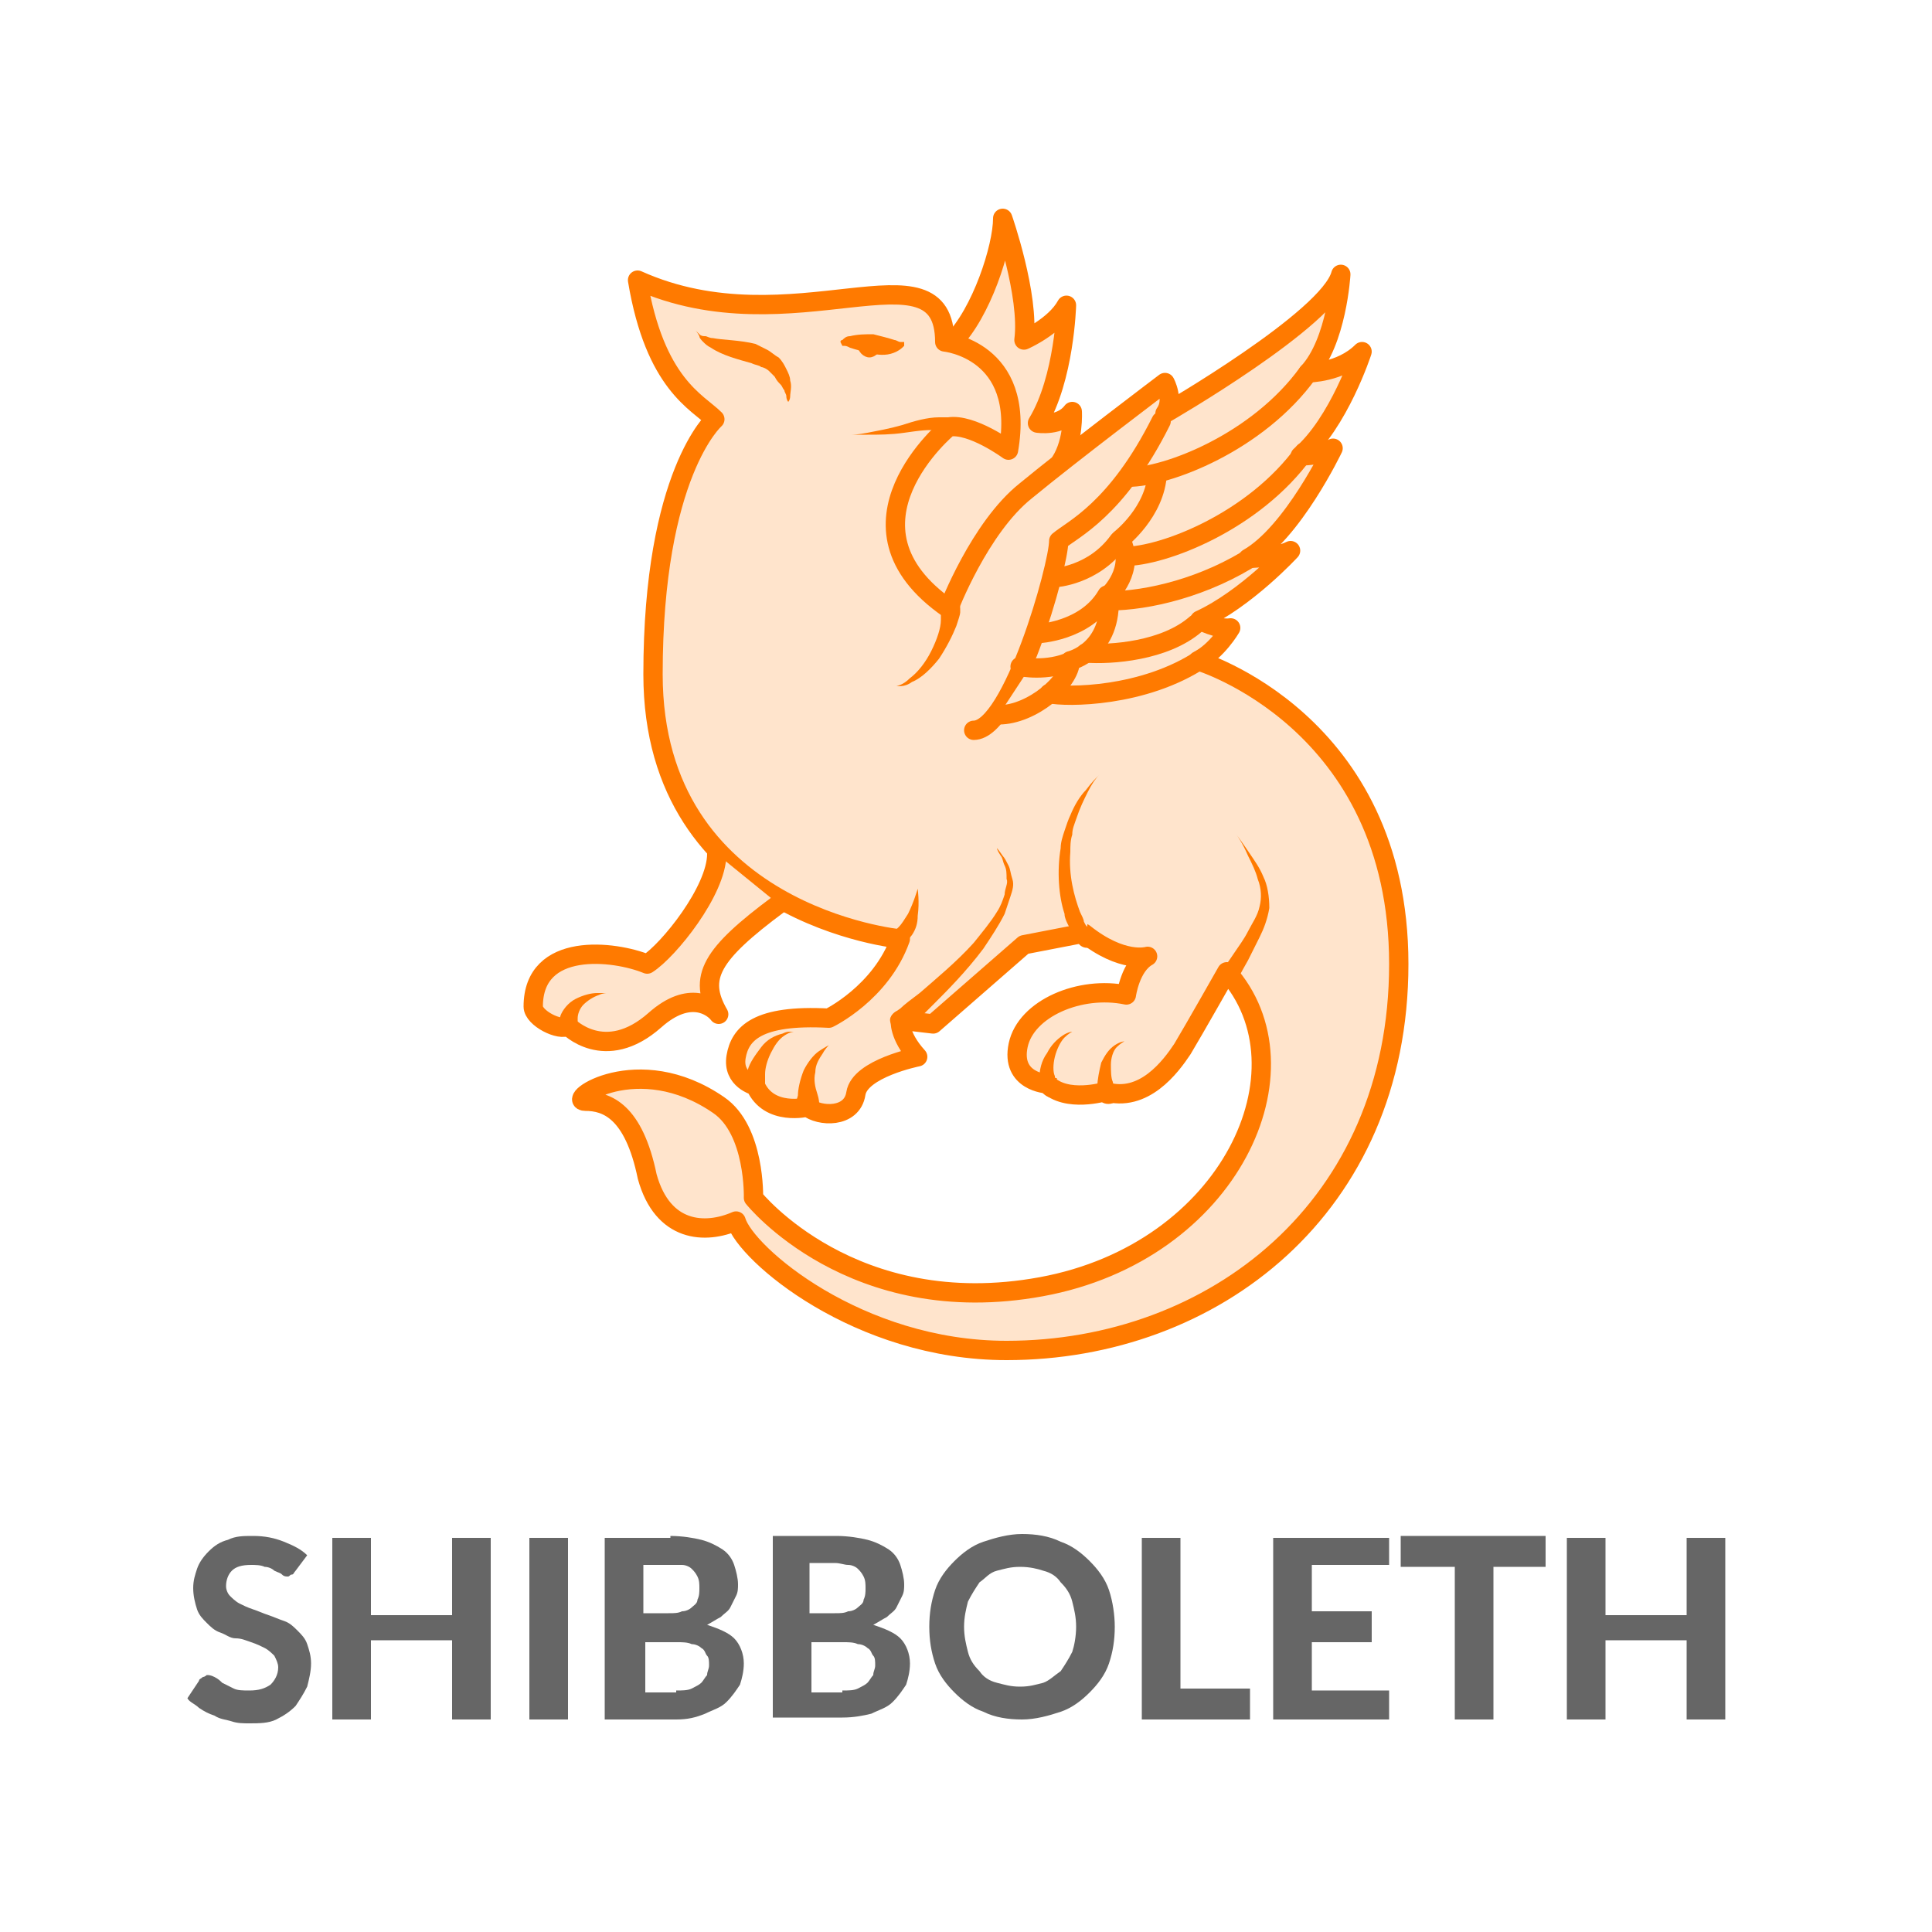
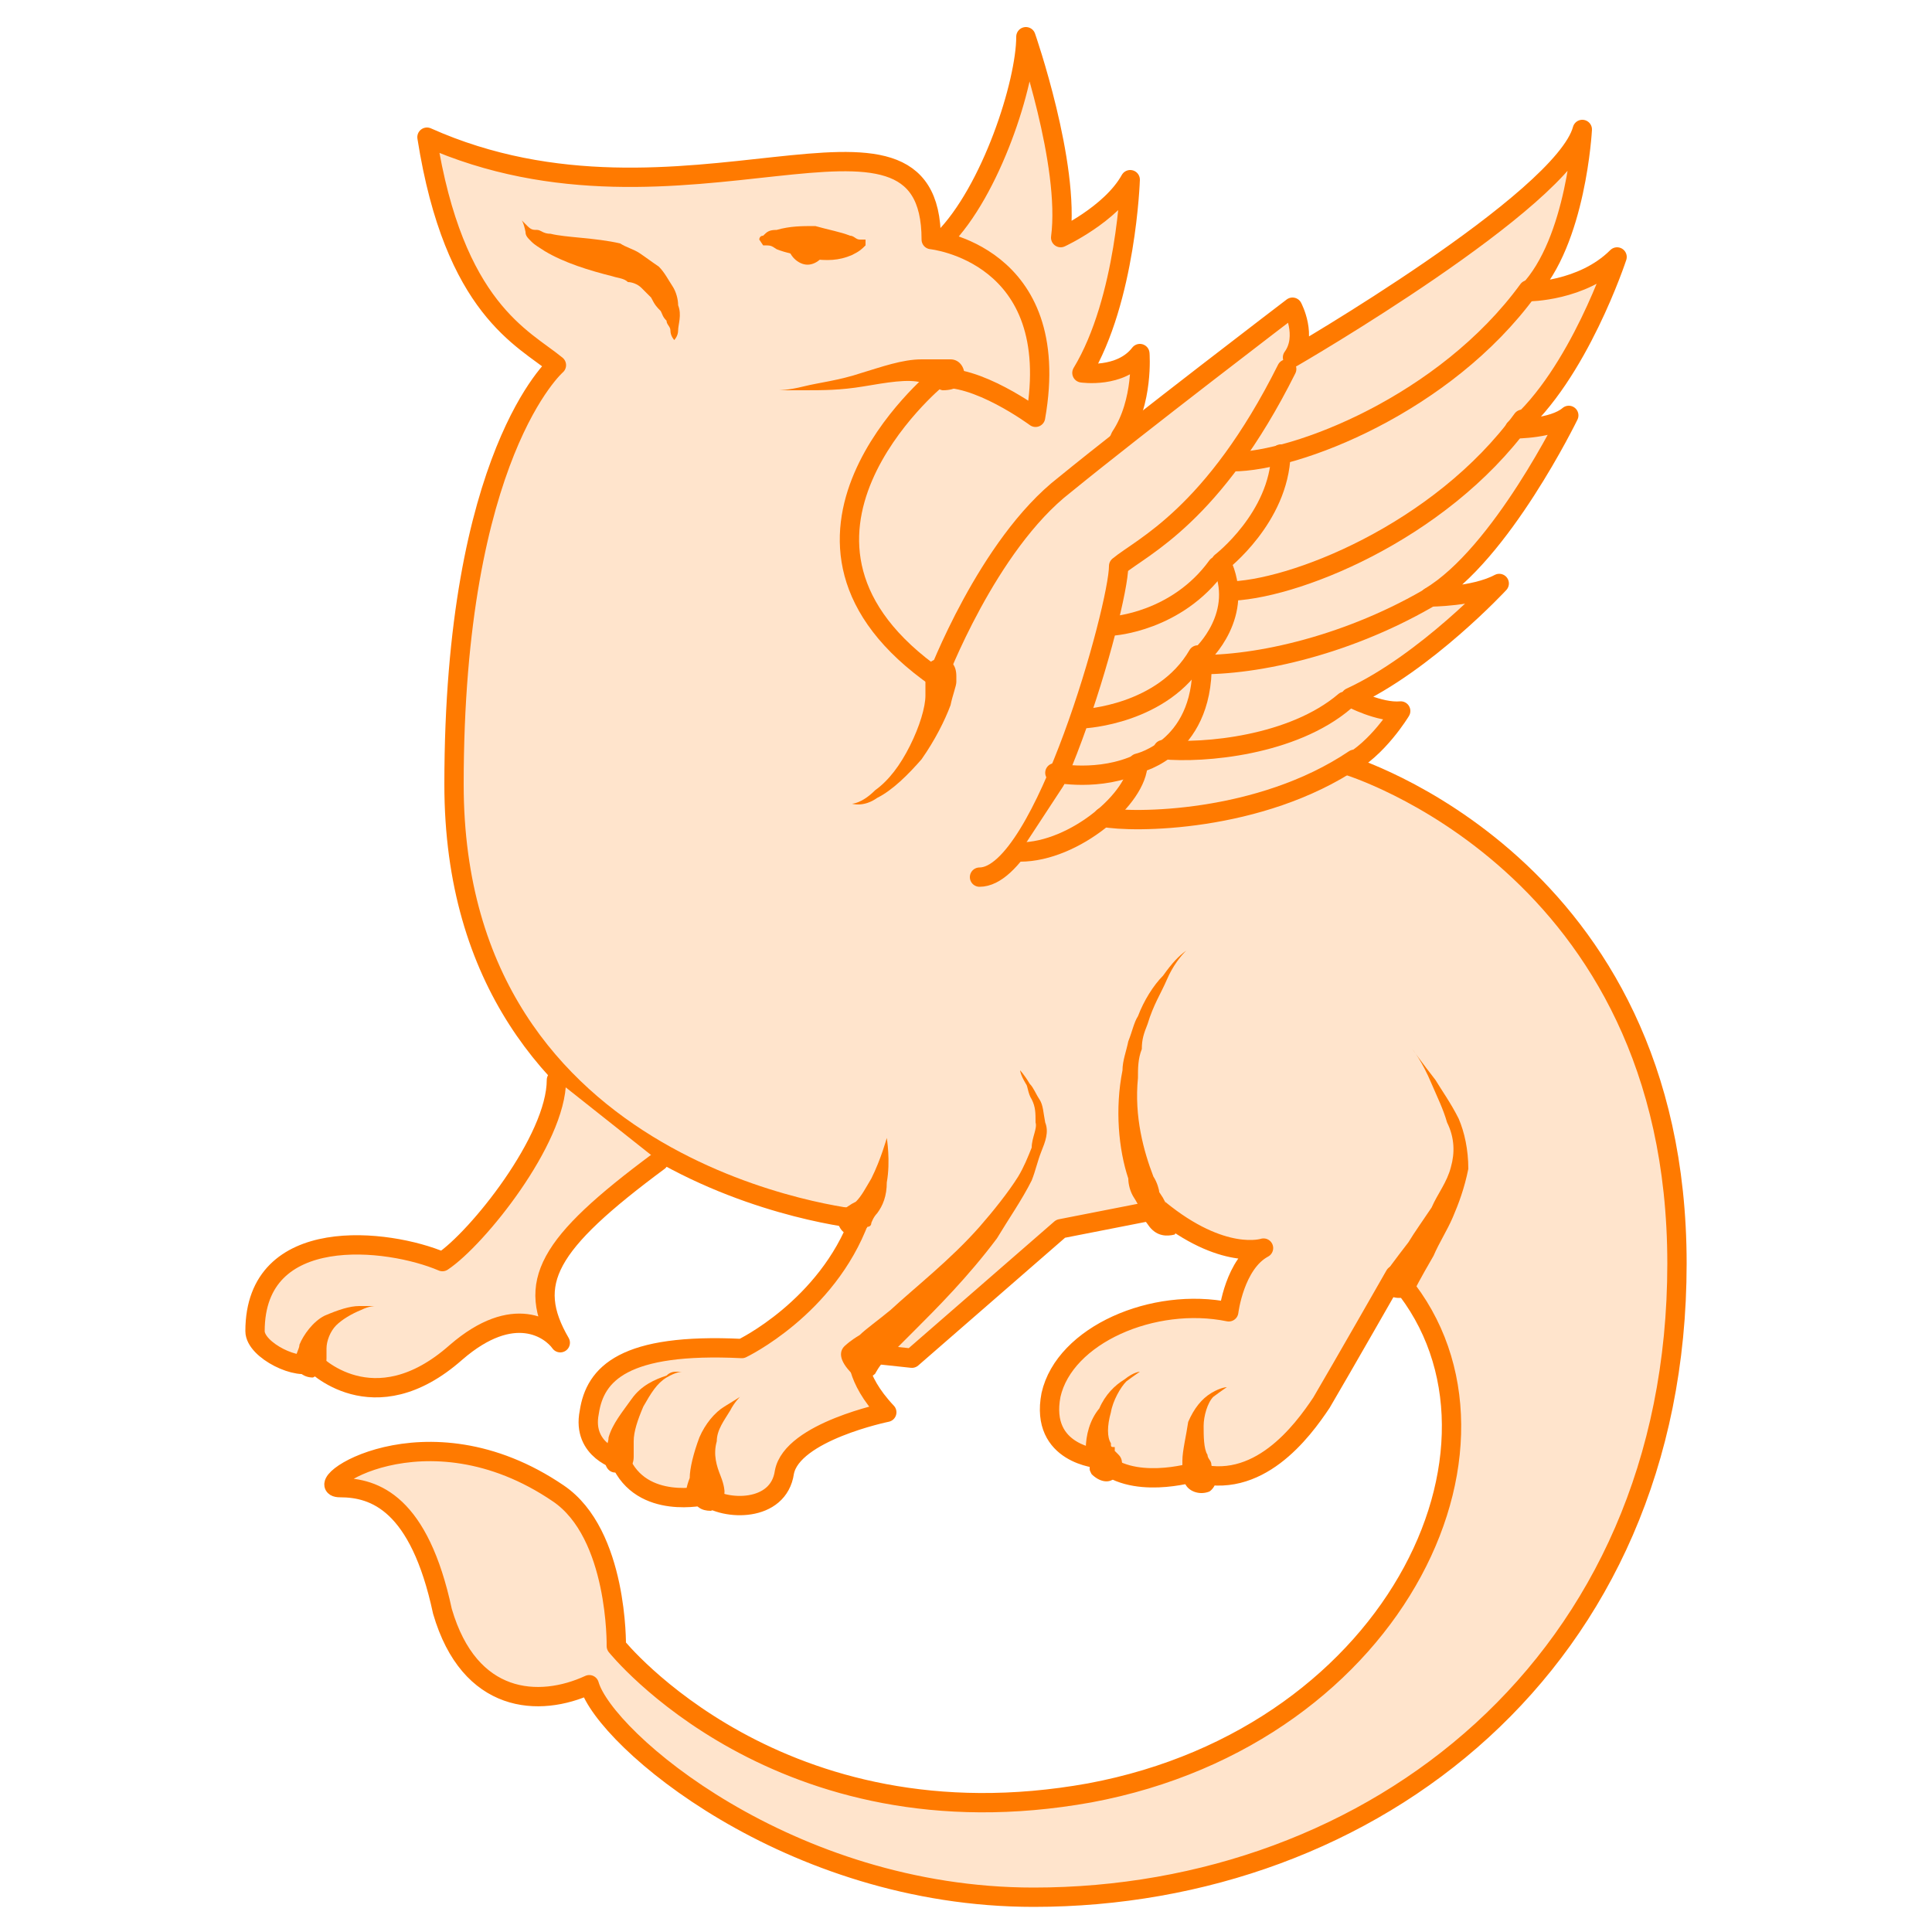
<svg xmlns="http://www.w3.org/2000/svg" version="1.1" id="Layer_1" x="0px" y="0px" viewBox="0 0 100 100" style="enable-background:new 0 0 100 100;" xml:space="preserve">
  <style type="text/css">
	.st0{fill:#FFE4CC;stroke:#FF7A00;stroke-linecap:round;stroke-linejoin:round;stroke-miterlimit:10;}
	.st1{fill:#FFE4CC;}
	.st2{fill:#FF7A00;}
- 	.st3{fill:#666666;}
</style>
  <g>
-     <path class="st0" d="M49.3,17.7c1.5-1.5,2.6-4.9,2.6-6.4c0,0,1.4,4,1.1,6.3c0,0,1.6-0.7,2.2-1.8c0,0-0.1,3.8-1.5,6.1   c0,0,1.2,0.2,1.8-0.6c0,0,0.1,1.5-0.6,2.6l-7.5,16.7l-5.2-13.2L49.3,17.7z" />
-     <path class="st0" d="M33,14.5c8,3.6,15.9-2.2,15.9,3.2c0,0,4.2,0.4,3.3,5.6c0,0-1.9-1.4-3.1-1.2c0,0-6.2,5.1,0,9.4   c0,0,1.6-4.2,4-6.1c2.3-1.9,7.2-5.6,7.2-5.6s0.5,0.9,0,1.6c0,0,8.5-4.9,9.1-7.2c0,0-0.2,3.5-1.7,5.1c0,0,1.7,0,2.8-1.1   c0,0-1.2,3.7-3.2,5.4c0,0,1.2,0,1.7-0.4c0,0-2.1,4.4-4.4,5.7c0,0,1.4,0,2.2-0.4c0,0-2.3,2.5-4.7,3.6c0,0,0.9,0.5,1.6,0.4   c0,0-0.7,1.2-1.7,1.7c0,0,10.4,3.1,10.4,15.7s-9.6,20-20.3,20c-7.7,0-13.5-5-14-6.7c-1.6,0.7-3.8,0.6-4.6-2.3   c-0.7-3.4-2.1-3.9-3.2-3.9c-1.1,0,2.7-2.7,6.9,0.2c1.9,1.3,1.8,4.8,1.8,4.8s5.1,6.4,14.9,4.6c9.8-1.8,14.1-11.3,9.6-16.3   c0,0-1.7,3-2.3,4c-0.6,0.9-2,2.8-4,2.2c0,0-2,0.6-3-0.4c0,0-1.9-0.1-1.5-2c0.4-1.9,3.2-3.1,5.6-2.6c0,0,0.2-1.5,1.1-2   c0,0-1.3,0.4-3.3-1.2L53,48.9l-4.7,4.1l-1.7-0.2c0,0-0.1,0.8,0.9,1.9c0,0-3,0.6-3.2,1.9c-0.2,1.3-1.9,1.2-2.5,0.7   c0,0-2,0.5-2.7-1.1c0,0-1.2-0.3-1-1.5c0.2-1.2,1.1-2.2,4.8-2c0,0,2.7-1.3,3.7-4.1c0,0-12.8-1.2-12.8-13.7c0-10.4,3.2-13.2,3.2-13.2   C36.1,20.8,33.9,19.9,33,14.5z" />
-     <path class="st0" d="M37.1,44.2c0,1.9-2.5,5-3.6,5.7c-1.7-0.7-5.9-1.2-5.9,2.2c0,0.6,1.4,1.3,1.8,1c0,0,1.9,2,4.5-0.3   c1.8-1.6,3-0.7,3.3-0.3c-1.1-1.9-0.4-3.1,3.1-5.7" />
+     <path class="st0" d="M48.8,12.4c2.5-2.5,4.3-8.1,4.3-10.5c0,0,2.3,6.6,1.8,10.4c0,0,2.6-1.2,3.6-3c0,0-0.2,6.2-2.5,10   c0,0,2,0.3,3-1c0,0,0.2,2.5-1,4.3L45.7,50l-8.5-21.7L48.8,12.4z" />
+     <path class="st0" d="M22.1,7.1c13.2,5.9,26.1-3.6,26.1,5.3c0,0,6.9,0.7,5.4,9.2c0,0-3.1-2.3-5.1-2c0,0-10.2,8.4,0,15.5   c0,0,2.6-6.9,6.6-10c3.8-3.1,11.8-9.2,11.8-9.2s0.8,1.5,0,2.6c0,0,14-8.1,15-11.8c0,0-0.3,5.8-2.8,8.4c0,0,2.8,0,4.6-1.8   c0,0-2,6.1-5.3,8.9c0,0,2,0,2.8-0.7c0,0-3.5,7.2-7.2,9.4c0,0,2.3,0,3.6-0.7c0,0-3.8,4.1-7.7,5.9c0,0,1.5,0.8,2.6,0.7   c0,0-1.2,2-2.8,2.8c0,0,17.1,5.1,17.1,25.8S71,98.2,53.5,98.2c-12.7,0-22.2-8.2-23-11c-2.6,1.2-6.2,1-7.6-3.8   c-1.2-5.6-3.5-6.4-5.3-6.4s4.4-4.4,11.3,0.3c3.1,2.1,3,7.9,3,7.9s8.4,10.5,24.5,7.6c16.1-3,23.2-18.6,15.8-26.8   c0,0-2.8,4.9-3.8,6.6c-1,1.5-3.3,4.6-6.6,3.6c0,0-3.3,1-4.9-0.7c0,0-3.1-0.2-2.5-3.3c0.7-3.1,5.3-5.1,9.2-4.3c0,0,0.3-2.5,1.8-3.3   c0,0-2.1,0.7-5.4-2l-5.1,1l-7.7,6.7l-2.8-0.3c0,0-0.2,1.3,1.5,3.1c0,0-4.9,1-5.3,3.1c-0.3,2.1-3.1,2-4.1,1.2c0,0-3.3,0.8-4.4-1.8   c0,0-2-0.5-1.6-2.5c0.3-2,1.8-3.6,7.9-3.3c0,0,4.4-2.1,6.1-6.7c0,0-21-2-21-22.5c0-17.1,5.3-21.7,5.3-21.7   C27.1,17.5,23.5,16,22.1,7.1z" />
+     <path class="st0" d="M28.8,55.9c0,3.1-4.1,8.2-5.9,9.4c-2.8-1.2-9.7-2-9.7,3.6c0,1,2.3,2.1,3,1.6c0,0,3.1,3.3,7.4-0.5   c3-2.6,4.9-1.2,5.4-0.5c-1.8-3.1-0.7-5.1,5.1-9.4" />
    <g>
-       <path class="st1" d="M29.4,53.1c0-0.8,0.6-1.7,2-1.7" />
-       <path class="st2" d="M28.9,53.1c0,0,0,0,0-0.1c0-0.1,0.1-0.3,0.1-0.4c0.1-0.3,0.4-0.7,0.8-0.9c0.4-0.2,0.8-0.3,1.1-0.3    c0.3,0,0.5,0,0.5,0s-0.2,0-0.4,0.1c-0.3,0.1-0.6,0.3-0.8,0.5c-0.2,0.2-0.3,0.5-0.3,0.7c0,0.1,0,0.2,0,0.2c0,0.1,0,0.1,0,0.1    c0,0.3-0.2,0.5-0.4,0.6c-0.3,0-0.5-0.2-0.6-0.4C28.9,53.2,28.9,53.1,28.9,53.1z" />
+       <path class="st1" d="M16.1,70.5c0-1.3,1-2.8,3.3-2.8" />
+       <path class="st2" d="M15.3,70.5c0,0,0,0,0-0.2c0-0.2,0.2-0.5,0.2-0.7c0.2-0.5,0.7-1.2,1.3-1.5c0.7-0.3,1.3-0.5,1.8-0.5    c0.5,0,0.8,0,0.8,0s-0.3,0-0.7,0.2c-0.5,0.2-1,0.5-1.3,0.8c-0.3,0.3-0.5,0.8-0.5,1.2c0,0.2,0,0.3,0,0.3c0,0.2,0,0.2,0,0.2    c0,0.5-0.3,0.8-0.7,1c-0.5,0-0.8-0.3-1-0.7C15.3,70.7,15.3,70.5,15.3,70.5z" />
    </g>
    <g>
-       <path class="st1" d="M39.1,56.2c0-1.1,0.9-2.6,2-2.6" />
-       <path class="st2" d="M38.6,56.1c0,0,0-0.1,0-0.2c0-0.1,0.1-0.3,0.1-0.5c0.1-0.4,0.4-0.8,0.7-1.2c0.3-0.4,0.7-0.6,1.1-0.7    c0.2-0.1,0.3-0.1,0.4-0.1c0.1,0,0.2,0,0.2,0s-0.2,0-0.5,0.2c-0.3,0.2-0.5,0.5-0.7,0.9c-0.2,0.4-0.3,0.8-0.3,1.1c0,0.2,0,0.2,0,0.3    c0,0.1,0,0.2,0,0.2c0,0.3-0.2,0.5-0.5,0.5c-0.3,0-0.5-0.2-0.5-0.5C38.6,56.2,38.6,56.2,38.6,56.1z" />
+       <path class="st1" d="M32.1,75.6c0-1.8,1.5-4.3,3.3-4.3" />
+       <path class="st2" d="M31.3,75.5c0,0,0-0.2,0-0.3c0-0.2,0.2-0.5,0.2-0.8c0.2-0.7,0.7-1.3,1.2-2c0.5-0.7,1.2-1,1.8-1.2    C34.7,71,34.9,71,35,71c0.2,0,0.3,0,0.3,0s-0.3,0-0.8,0.3c-0.5,0.3-0.8,0.8-1.2,1.5c-0.3,0.7-0.5,1.3-0.5,1.8c0,0.3,0,0.3,0,0.5    s0,0.3,0,0.3c0,0.5-0.3,0.8-0.8,0.8C31.6,76.3,31.3,76,31.3,75.5C31.3,75.6,31.3,75.6,31.3,75.5z" />
    </g>
    <g>
-       <path class="st1" d="M41.7,57.2c0-0.9-0.2-2,1.1-3.1" />
-       <path class="st2" d="M41.2,57.2c0,0,0-0.2,0.1-0.5c0-0.3,0.1-0.8,0.3-1.3c0.2-0.4,0.5-0.8,0.8-1c0.3-0.2,0.5-0.3,0.5-0.3    s-0.2,0.2-0.3,0.4c-0.2,0.3-0.4,0.6-0.4,1c-0.1,0.4,0,0.8,0.1,1.1c0.1,0.3,0.1,0.5,0.1,0.5c0,0.3-0.1,0.5-0.4,0.6    c-0.3,0-0.5-0.1-0.6-0.4C41.2,57.3,41.2,57.3,41.2,57.2L41.2,57.2z" />
+       <path class="st1" d="M36.4,77.3c0-1.5-0.3-3.3,1.8-5.1" />
+       <path class="st2" d="M35.5,77.3c0,0,0-0.3,0.2-0.8c0-0.5,0.2-1.3,0.5-2.1c0.3-0.7,0.8-1.3,1.3-1.6c0.5-0.3,0.8-0.5,0.8-0.5    s-0.3,0.3-0.5,0.7c-0.3,0.5-0.7,1-0.7,1.6c-0.2,0.7,0,1.3,0.2,1.8c0.2,0.5,0.2,0.8,0.2,0.8c0,0.5-0.2,0.8-0.7,1    c-0.5,0-0.8-0.2-1-0.7C35.5,77.5,35.5,77.5,35.5,77.3L35.5,77.3z" />
    </g>
    <g>
-       <path class="st1" d="M54.3,56.2c-0.4-0.7,0.1-2.3,1.1-2.8" />
-       <path class="st2" d="M53.9,56.4c0,0,0-0.1,0-0.1c0,0,0-0.2-0.1-0.2c0-0.1,0-0.2,0-0.3c0-0.4,0.1-0.9,0.4-1.3    c0.2-0.4,0.5-0.7,0.8-0.9c0.3-0.2,0.5-0.2,0.5-0.2s-0.2,0.1-0.4,0.3c-0.2,0.2-0.4,0.6-0.5,1c-0.1,0.4-0.1,0.8,0,1    c0,0.1,0,0.1,0.1,0.1c0,0,0,0,0,0.1c0.1,0.1,0.1,0.1,0.1,0.1c0.2,0.2,0.1,0.5-0.1,0.7c-0.2,0.2-0.5,0.1-0.7-0.1    C53.9,56.5,53.9,56.5,53.9,56.4z" />
+       <path class="st1" d="M57.1,75.6c-0.7-1.2,0.2-3.8,1.8-4.6" />
+       <path class="st2" d="M56.4,76v-0.2c0,0,0-0.3-0.2-0.3c0-0.2,0-0.3,0-0.5c0-0.7,0.2-1.5,0.7-2.1c0.3-0.7,0.8-1.2,1.3-1.5    C58.7,71,59,71,59,71s-0.3,0.2-0.7,0.5c-0.3,0.3-0.7,1-0.8,1.6c-0.2,0.7-0.2,1.3,0,1.6c0,0.2,0,0.2,0.2,0.2c0,0,0,0,0,0.2    c0.2,0.2,0.2,0.2,0.2,0.2c0.3,0.3,0.2,0.8-0.2,1.2c-0.3,0.3-0.8,0.2-1.2-0.2C56.4,76.1,56.4,76.1,56.4,76z" />
    </g>
    <g>
-       <path class="st1" d="M57.3,56.5c-0.4-1.1,0-2.3,0.9-2.7" />
-       <path class="st2" d="M56.8,56.7c0,0,0,0,0-0.1c0-0.1,0-0.3,0-0.4c0-0.3,0.1-0.8,0.2-1.2c0.2-0.4,0.4-0.7,0.7-0.9    c0.3-0.2,0.5-0.2,0.5-0.2S58,54,57.8,54.2c-0.2,0.2-0.3,0.6-0.3,0.9c0,0.3,0,0.7,0.1,0.9c0,0.1,0.1,0.2,0.1,0.3    c0,0.1,0.1,0.1,0.1,0.1c0.1,0.3,0,0.6-0.2,0.7c-0.3,0.1-0.6,0-0.7-0.2C56.8,56.8,56.8,56.7,56.8,56.7z" />
+       <path class="st1" d="M62,76.1c-0.7-1.8,0-3.8,1.5-4.4" />
+       <path class="st2" d="M61.2,76.5c0,0,0,0,0-0.2s0-0.5,0-0.7c0-0.5,0.2-1.3,0.3-2c0.3-0.7,0.7-1.2,1.2-1.5c0.5-0.3,0.8-0.3,0.8-0.3    s-0.3,0.2-0.7,0.5c-0.3,0.3-0.5,1-0.5,1.5c0,0.5,0,1.2,0.2,1.5c0,0.2,0.2,0.3,0.2,0.5c0,0.2,0.2,0.2,0.2,0.2c0.2,0.5,0,1-0.3,1.2    c-0.5,0.2-1,0-1.2-0.3C61.2,76.6,61.2,76.5,61.2,76.5z" />
    </g>
    <g>
-       <path class="st1" d="M56.2,48.5c-1.1-1.1-2.1-5.8,1.1-8.7" />
-       <path class="st2" d="M55.8,48.8C55.8,48.8,55.8,48.8,55.8,48.8c-0.1-0.2-0.2-0.2-0.2-0.4c-0.1-0.1-0.2-0.3-0.3-0.5    c-0.1-0.2-0.2-0.4-0.2-0.6c-0.3-0.9-0.4-2.2-0.2-3.4c0-0.3,0.1-0.6,0.2-0.9c0.1-0.3,0.2-0.6,0.3-0.8c0.2-0.5,0.5-1,0.8-1.3    c0.3-0.4,0.5-0.6,0.7-0.8c0.2-0.2,0.3-0.3,0.3-0.3s-0.1,0.1-0.3,0.3c-0.2,0.2-0.4,0.5-0.6,0.9c-0.2,0.4-0.4,0.8-0.6,1.4    c-0.1,0.3-0.2,0.5-0.2,0.8c-0.1,0.3-0.1,0.6-0.1,0.9c-0.1,1.2,0.2,2.3,0.5,3.1c0.1,0.2,0.2,0.4,0.2,0.5c0.1,0.2,0.1,0.2,0.2,0.3    c0,0.1,0.1,0.2,0.2,0.2c0,0.1,0.1,0.1,0.1,0.1l0,0c0.2,0.2,0.2,0.5,0,0.7C56.3,49.1,56,49.1,55.8,48.8    C55.8,48.9,55.8,48.8,55.8,48.8z" />
+       <path class="st1" d="M60.2,63c-1.8-1.8-3.5-9.5,1.8-14.3" />
+       <path class="st2" d="M59.5,63.5L59.5,63.5c-0.2-0.3-0.3-0.3-0.3-0.7c-0.2-0.2-0.3-0.5-0.5-0.8c-0.2-0.3-0.3-0.7-0.3-1    c-0.5-1.5-0.7-3.6-0.3-5.6c0-0.5,0.2-1,0.3-1.5c0.2-0.5,0.3-1,0.5-1.3c0.3-0.8,0.8-1.6,1.3-2.1c0.5-0.7,0.8-1,1.2-1.3    c0.3-0.3,0.5-0.5,0.5-0.5s-0.2,0.2-0.5,0.5c-0.3,0.3-0.7,0.8-1,1.5c-0.3,0.7-0.7,1.3-1,2.3c-0.2,0.5-0.3,0.8-0.3,1.3    c-0.2,0.5-0.2,1-0.2,1.5c-0.2,2,0.3,3.8,0.8,5.1c0.2,0.3,0.3,0.7,0.3,0.8c0.2,0.3,0.2,0.3,0.3,0.5c0,0.2,0.2,0.3,0.3,0.3    c0,0.2,0.2,0.2,0.2,0.2l0,0c0.3,0.3,0.3,0.8,0,1.2C60.4,64,59.9,64,59.5,63.5C59.5,63.6,59.5,63.5,59.5,63.5z" />
    </g>
    <g>
-       <path class="st1" d="M63.6,50.5c2.3-3.6,2.7-3.8,0.5-7.3" />
-       <path class="st2" d="M63.2,50.3c0,0,0.3-0.4,0.7-1c0.2-0.3,0.5-0.7,0.7-1.1c0.2-0.4,0.5-0.8,0.6-1.3c0.1-0.4,0.1-0.9-0.1-1.4    c-0.1-0.4-0.3-0.8-0.5-1.2c-0.3-0.7-0.6-1.1-0.6-1.1s0.3,0.4,0.7,1c0.2,0.3,0.5,0.7,0.7,1.2c0.2,0.4,0.3,1,0.3,1.6    c-0.1,0.6-0.3,1.1-0.5,1.5c-0.2,0.4-0.4,0.8-0.6,1.2c-0.4,0.7-0.6,1.1-0.6,1.1c-0.1,0.2-0.4,0.3-0.7,0.2    C63.1,50.9,63,50.6,63.2,50.3C63.1,50.3,63.2,50.3,63.2,50.3z" />
+       <path class="st1" d="M72.4,66.3c3.8-5.9,4.4-6.2,0.8-12" />
+       <path class="st2" d="M71.7,65.9c0,0,0.5-0.7,1.2-1.6c0.3-0.5,0.8-1.2,1.2-1.8c0.3-0.7,0.8-1.3,1-2.1c0.2-0.7,0.2-1.5-0.2-2.3    c-0.2-0.7-0.5-1.3-0.8-2c-0.5-1.2-1-1.8-1-1.8s0.5,0.7,1.2,1.6c0.3,0.5,0.8,1.2,1.2,2c0.3,0.7,0.5,1.6,0.5,2.6    c-0.2,1-0.5,1.8-0.8,2.5c-0.3,0.7-0.7,1.3-1,2c-0.7,1.2-1,1.8-1,1.8c-0.2,0.3-0.7,0.5-1.2,0.3C71.5,66.9,71.4,66.4,71.7,65.9    C71.5,65.9,71.7,65.9,71.7,65.9z" />
    </g>
    <g>
-       <path class="st1" d="M46.5,52.8c1.7-1.7,7.5-6.1,4.9-9.1" />
-       <path class="st2" d="M46.2,52.5c0,0,0.1-0.1,0.4-0.3c0.2-0.2,0.6-0.5,1-0.8c0.8-0.7,1.9-1.6,2.8-2.6c0.4-0.5,0.9-1.1,1.2-1.6    c0.2-0.3,0.3-0.6,0.4-0.9c0-0.3,0.2-0.6,0.1-0.8c0-0.3,0-0.5-0.1-0.7c-0.1-0.2-0.1-0.4-0.2-0.5c-0.2-0.3-0.2-0.4-0.2-0.4    s0.1,0.1,0.3,0.4c0.1,0.1,0.2,0.3,0.3,0.5c0.1,0.2,0.1,0.4,0.2,0.7c0.1,0.3,0,0.6-0.1,0.9c-0.1,0.3-0.2,0.6-0.3,0.9    c-0.3,0.6-0.7,1.2-1.1,1.8c-0.9,1.2-1.9,2.2-2.6,2.9c-0.4,0.4-0.7,0.7-0.9,0.9c-0.2,0.2-0.3,0.4-0.3,0.4c-0.2,0.2-0.5,0.2-0.7,0    C46,53,46,52.7,46.2,52.5C46.2,52.5,46.2,52.5,46.2,52.5z" />
+       <path class="st1" d="M44.2,70.1c2.8-2.8,12.3-10,8.1-15" />
+       <path class="st2" d="M43.8,69.6c0,0,0.2-0.2,0.7-0.5c0.3-0.3,1-0.8,1.6-1.3c1.3-1.2,3.1-2.6,4.6-4.3c0.7-0.8,1.5-1.8,2-2.6    c0.3-0.5,0.5-1,0.7-1.5c0-0.5,0.3-1,0.2-1.3c0-0.5,0-0.8-0.2-1.2c-0.2-0.3-0.2-0.7-0.3-0.8c-0.3-0.5-0.3-0.7-0.3-0.7    s0.2,0.2,0.5,0.7c0.2,0.2,0.3,0.5,0.5,0.8c0.2,0.3,0.2,0.7,0.3,1.2c0.2,0.5,0,1-0.2,1.5c-0.2,0.5-0.3,1-0.5,1.5    c-0.5,1-1.2,2-1.8,3c-1.5,2-3.1,3.6-4.3,4.8c-0.7,0.7-1.2,1.2-1.5,1.5c-0.3,0.3-0.5,0.7-0.5,0.7c-0.3,0.3-0.8,0.3-1.2,0    C43.4,70.4,43.4,69.9,43.8,69.6L43.8,69.6z" />
    </g>
    <g>
-       <path class="st1" d="M46.5,48.5c0.6-0.6,0.9-1.8,0.9-2.5" />
-       <path class="st2" d="M46.2,48.2C46.2,48.2,46.2,48.1,46.2,48.2c0.2-0.1,0.2-0.1,0.3-0.2c0.2-0.2,0.3-0.4,0.5-0.7    c0.3-0.6,0.5-1.3,0.5-1.3s0.1,0.7,0,1.4c0,0.4-0.1,0.7-0.3,1c-0.1,0.1-0.2,0.3-0.2,0.3c0,0.1-0.1,0.1-0.1,0.1    c-0.1,0.2-0.5,0.3-0.7,0.2c-0.2-0.1-0.3-0.5-0.2-0.7C46.1,48.2,46.1,48.2,46.2,48.2z" />
+       <path class="st1" d="M44.2,63c1-1,1.5-3,1.5-4.1" />
+       <path class="st2" d="M43.8,62.5C43.8,62.5,43.8,62.3,43.8,62.5c0.3-0.2,0.3-0.2,0.5-0.3c0.3-0.3,0.5-0.7,0.8-1.2    c0.5-1,0.8-2.1,0.8-2.1s0.2,1.2,0,2.3c0,0.7-0.2,1.2-0.5,1.6c-0.2,0.2-0.3,0.5-0.3,0.5c0,0.2-0.2,0.2-0.2,0.2    c-0.2,0.3-0.8,0.5-1.2,0.3c-0.3-0.2-0.5-0.8-0.3-1.2C43.6,62.5,43.6,62.5,43.8,62.5z" />
    </g>
    <g>
-       <path class="st1" d="M49.2,31.5c0,1.9-1.9,4-2.8,4" />
-       <path class="st2" d="M49.7,31.5c0,0,0,0.1,0,0.2c0,0.1-0.1,0.4-0.2,0.7c-0.2,0.5-0.5,1.1-0.9,1.7c-0.4,0.5-0.9,1-1.4,1.2    c-0.4,0.3-0.8,0.2-0.8,0.2s0.3,0,0.7-0.4c0.4-0.3,0.8-0.8,1.1-1.4c0.3-0.6,0.5-1.2,0.5-1.6c0-0.2,0-0.3,0-0.5c0-0.1,0-0.2,0-0.2    c0-0.3,0.2-0.5,0.5-0.5C49.5,30.9,49.7,31.1,49.7,31.5C49.7,31.4,49.7,31.5,49.7,31.5z" />
+       <path class="st1" d="M48.7,35c0,3.1-3.1,6.6-4.6,6.6" />
+       <path class="st2" d="M49.5,35c0,0,0,0.2,0,0.3c0,0.2-0.2,0.7-0.3,1.2c-0.3,0.8-0.8,1.8-1.5,2.8c-0.7,0.8-1.5,1.6-2.3,2    c-0.7,0.5-1.3,0.3-1.3,0.3s0.5,0,1.2-0.7c0.7-0.5,1.3-1.3,1.8-2.3c0.5-1,0.8-2,0.8-2.6c0-0.3,0-0.5,0-0.8c0-0.2,0-0.3,0-0.3    c0-0.5,0.3-0.8,0.8-0.8C49.2,34.1,49.5,34.4,49.5,35C49.5,34.9,49.5,35,49.5,35z" />
    </g>
    <g>
-       <path class="st1" d="M36,17.1c0.6,1.6,4.6,0.1,4.7,3.7" />
-       <path class="st2" d="M36,17.1c0,0,0.1,0.1,0.2,0.2c0.1,0.1,0.2,0.1,0.3,0.1c0.1,0,0.2,0.1,0.4,0.1c0.5,0.1,1.4,0.1,2.2,0.3    c0.2,0.1,0.4,0.2,0.6,0.3c0.2,0.1,0.4,0.3,0.6,0.4c0.2,0.2,0.3,0.4,0.4,0.6c0.1,0.2,0.2,0.4,0.2,0.6c0.1,0.3,0,0.6,0,0.8    c0,0.2-0.1,0.3-0.1,0.3s-0.1-0.1-0.1-0.3c0-0.1-0.1-0.2-0.1-0.3c-0.1-0.1-0.1-0.2-0.2-0.3c-0.1-0.1-0.2-0.2-0.3-0.4    c-0.1-0.1-0.2-0.2-0.3-0.3c-0.1-0.1-0.3-0.2-0.4-0.2c-0.1-0.1-0.3-0.1-0.5-0.2c-0.7-0.2-1.5-0.4-2.1-0.8c-0.2-0.1-0.3-0.2-0.4-0.3    c-0.1-0.1-0.2-0.2-0.2-0.3C36.1,17.2,36,17.1,36,17.1z" />
+       <path class="st1" d="M27,11.4c1,2.6,7.6,0.2,7.7,6.1" />
+       <path class="st2" d="M27,11.4c0,0,0.2,0.2,0.3,0.3c0.2,0.2,0.3,0.2,0.5,0.2s0.3,0.2,0.7,0.2c0.8,0.2,2.3,0.2,3.6,0.5    c0.3,0.2,0.7,0.3,1,0.5c0.3,0.2,0.7,0.5,1,0.7c0.3,0.3,0.5,0.7,0.7,1c0.2,0.3,0.3,0.7,0.3,1c0.2,0.5,0,1,0,1.3    c0,0.3-0.2,0.5-0.2,0.5s-0.2-0.2-0.2-0.5c0-0.2-0.2-0.3-0.2-0.5c-0.2-0.2-0.2-0.3-0.3-0.5c-0.2-0.2-0.3-0.3-0.5-0.7    c-0.2-0.2-0.3-0.3-0.5-0.5c-0.2-0.2-0.5-0.3-0.7-0.3c-0.2-0.2-0.5-0.2-0.8-0.3c-1.2-0.3-2.5-0.7-3.5-1.3c-0.3-0.2-0.5-0.3-0.7-0.5    c-0.2-0.2-0.3-0.3-0.3-0.5C27.1,11.5,27,11.4,27,11.4z" />
    </g>
-     <path class="st0" d="M50.4,37.8c2,0,4.4-8.5,4.4-9.8c0.7-0.6,3-1.6,5.3-6.2" />
-     <path class="st0" d="M58.4,24.7c2,0,6.7-1.8,9.3-5.4" />
-     <path class="st0" d="M58.2,28.8c2,0,6.7-1.8,9.3-5.4" />
-     <path class="st0" d="M57.4,31.1c2,0,5-0.7,7.6-2.4" />
-     <path class="st0" d="M51.7,37c1.7,0,3.7-1.7,3.7-2.8c0,0,2.2-0.5,2-3.4c0,0,1.4-1.3,0.6-2.9c0,0,1.8-1.4,1.9-3.4" />
-     <path class="st0" d="M54.6,29.9c0,0,2-0.1,3.3-1.9" />
-     <path class="st0" d="M53.7,32.8c0,0,2.5-0.1,3.6-2" />
-     <path class="st0" d="M52.8,34.5c0,0,1.4,0.3,2.7-0.3" />
-     <path class="st0" d="M54.3,35.9c0.9,0.2,4.9,0.2,7.9-1.8" />
-     <path class="st0" d="M56.2,33.8c1.3,0.1,4.1-0.1,5.7-1.5" />
+     <path class="st0" d="M50.7,45.4c3.3,0,7.2-14,7.2-16.1c1.2-1,4.9-2.6,8.7-10.2" />
+     <path class="st0" d="M63.8,23.9c3.3,0,11-3,15.3-8.9" />
+     <path class="st0" d="M63.5,30.6c3.3,0,11-3,15.3-8.9" />
+     <path class="st0" d="M62.2,34.4c3.3,0,8.2-1.2,12.5-3.9" />
+     <path class="st0" d="M52.8,44.1c2.8,0,6.1-2.8,6.1-4.6c0,0,3.6-0.8,3.3-5.6c0,0,2.3-2.1,1-4.8c0,0,3-2.3,3.1-5.6" />
+     <path class="st0" d="M57.6,32.4c0,0,3.3-0.2,5.4-3.1" />
+     <path class="st0" d="M56.1,37.2c0,0,4.1-0.2,5.9-3.3" />
+     <path class="st0" d="M54.6,40c0,0,2.3,0.5,4.4-0.5" />
+     <path class="st0" d="M57.1,42.3c1.5,0.3,8.1,0.3,13-3" />
+     <path class="st0" d="M60.2,38.8c2.1,0.2,6.7-0.2,9.4-2.5" />
    <g>
-       <path class="st1" d="M49.4,22c-1.6-0.4-2.8,0.4-5.3,0.4" />
-       <path class="st2" d="M49.3,22.5c0,0-0.1,0-0.2-0.1c-0.1,0-0.3-0.1-0.5-0.1c-0.4-0.1-1.1,0-1.8,0.1c-0.7,0.1-1.3,0.1-1.9,0.1    c-0.5,0-0.8,0-0.8,0s0.3,0,0.8-0.1c0.5-0.1,1.1-0.2,1.8-0.4c0.6-0.2,1.3-0.4,1.9-0.4c0.3,0,0.5,0,0.7,0c0.1,0,0.2,0,0.2,0    c0.3,0,0.5,0.3,0.4,0.6C49.9,22.3,49.7,22.5,49.3,22.5C49.4,22.5,49.3,22.5,49.3,22.5z" />
+       <path class="st1" d="M49,19.4c-2.6-0.7-4.6,0.7-8.7,0.7" />
+       <path class="st2" d="M48.8,20.2c0,0-0.2,0-0.3-0.2c-0.2,0-0.5-0.2-0.8-0.2c-0.7-0.2-1.8,0-3,0.2c-1.2,0.2-2.1,0.2-3.1,0.2    c-0.8,0-1.3,0-1.3,0s0.5,0,1.3-0.2c0.8-0.2,1.8-0.3,3-0.7c1-0.3,2.1-0.7,3.1-0.7c0.5,0,0.8,0,1.2,0c0.2,0,0.3,0,0.3,0    c0.5,0,0.8,0.5,0.7,1C49.8,19.9,49.5,20.2,48.8,20.2C49,20.2,48.8,20.2,48.8,20.2z" />
    </g>
    <g>
-       <path class="st1" d="M43.5,17.7c0.7-0.4,2.9,0.5,3.3-0.1" />
-       <path class="st2" d="M43.5,17.7c0,0,0-0.1,0.1-0.1c0.1-0.1,0.2-0.2,0.4-0.2c0.4-0.1,0.8-0.1,1.2-0.1c0.4,0.1,0.8,0.2,1.1,0.3    c0.1,0,0.2,0.1,0.3,0.1c0.1,0,0.2,0,0.2,0s0,0.1,0,0.2c-0.1,0.1-0.2,0.2-0.4,0.3c-0.4,0.2-0.8,0.2-1.3,0.1    c-0.4-0.1-0.8-0.2-1.1-0.3c-0.2-0.1-0.2-0.1-0.4-0.1C43.5,17.7,43.5,17.7,43.5,17.7z" />
+       <path class="st1" d="M39.3,12.4c1.2-0.7,4.8,0.8,5.4-0.2" />
+       <path class="st2" d="M39.3,12.4c0,0,0-0.2,0.2-0.2c0.2-0.2,0.3-0.3,0.7-0.3c0.7-0.2,1.3-0.2,2-0.2c0.7,0.2,1.3,0.3,1.8,0.5    c0.2,0,0.3,0.2,0.5,0.2c0.2,0,0.3,0,0.3,0s0,0.2,0,0.3c-0.2,0.2-0.3,0.3-0.7,0.5c-0.7,0.3-1.3,0.3-2.1,0.2    c-0.7-0.2-1.3-0.3-1.8-0.5c-0.3-0.2-0.3-0.2-0.7-0.2C39.3,12.4,39.3,12.4,39.3,12.4z" />
    </g>
-     <path class="st2" d="M45.6,17.9c0,0.3-0.3,0.6-0.6,0.6c-0.3,0-0.6-0.3-0.6-0.6" />
-   </g>
-   <g>
-     <path class="st3" d="M15.3,81.3c-0.1,0.1-0.1,0.2-0.2,0.2c-0.1,0-0.1,0.1-0.2,0.1c-0.1,0-0.2,0-0.3-0.1c-0.1-0.1-0.2-0.1-0.4-0.2   c-0.1-0.1-0.3-0.2-0.5-0.2C13.5,81,13.2,81,13,81c-0.5,0-0.8,0.1-1,0.3c-0.2,0.2-0.3,0.5-0.3,0.8c0,0.2,0.1,0.4,0.2,0.5   c0.1,0.1,0.3,0.3,0.5,0.4s0.4,0.2,0.7,0.3c0.3,0.1,0.5,0.2,0.8,0.3s0.5,0.2,0.8,0.3s0.5,0.3,0.7,0.5s0.4,0.4,0.5,0.7   c0.1,0.3,0.2,0.6,0.2,1c0,0.4-0.1,0.8-0.2,1.2c-0.2,0.4-0.4,0.7-0.6,1c-0.3,0.3-0.6,0.5-1,0.7c-0.4,0.2-0.9,0.2-1.4,0.2   c-0.3,0-0.6,0-0.9-0.1s-0.6-0.1-0.9-0.3c-0.3-0.1-0.5-0.2-0.8-0.4c-0.2-0.2-0.5-0.3-0.6-0.5l0.6-0.9c0-0.1,0.1-0.1,0.2-0.2   c0.1,0,0.2-0.1,0.2-0.1c0.1,0,0.2,0,0.4,0.1s0.3,0.2,0.4,0.3c0.2,0.1,0.4,0.2,0.6,0.3c0.2,0.1,0.5,0.1,0.8,0.1   c0.5,0,0.8-0.1,1.1-0.3c0.2-0.2,0.4-0.5,0.4-0.9c0-0.2-0.1-0.4-0.2-0.6c-0.1-0.1-0.3-0.3-0.5-0.4c-0.2-0.1-0.4-0.2-0.7-0.3   s-0.5-0.2-0.8-0.2s-0.5-0.2-0.8-0.3c-0.3-0.1-0.5-0.3-0.7-0.5c-0.2-0.2-0.4-0.4-0.5-0.7s-0.2-0.7-0.2-1.1c0-0.4,0.1-0.7,0.2-1   c0.1-0.3,0.3-0.6,0.6-0.9c0.3-0.3,0.6-0.5,1-0.6c0.4-0.2,0.8-0.2,1.3-0.2c0.6,0,1.1,0.1,1.6,0.3c0.5,0.2,0.9,0.4,1.2,0.7L15.3,81.3   z" />
-     <path class="st3" d="M25.4,79.5V89h-2v-4.1h-4.2V89h-2v-9.4h2v4h4.2v-4H25.4z" />
-     <path class="st3" d="M29.4,89h-2v-9.4h2V89z" />
-     <path class="st3" d="M34.7,79.5c0.6,0,1.2,0.1,1.6,0.2s0.8,0.3,1.1,0.5s0.5,0.5,0.6,0.8c0.1,0.3,0.2,0.7,0.2,1c0,0.2,0,0.4-0.1,0.6   s-0.2,0.4-0.3,0.6c-0.1,0.2-0.3,0.3-0.5,0.5c-0.2,0.1-0.5,0.3-0.7,0.4c0.6,0.2,1.1,0.4,1.4,0.7c0.3,0.3,0.5,0.8,0.5,1.3   c0,0.4-0.1,0.8-0.2,1.1c-0.2,0.3-0.4,0.6-0.7,0.9c-0.3,0.3-0.7,0.4-1.1,0.6C36,88.9,35.6,89,35,89h-3.7v-9.4H34.7z M33.3,81v2.5   h1.3c0.3,0,0.5,0,0.7-0.1c0.2,0,0.4-0.1,0.5-0.2s0.3-0.2,0.3-0.4c0.1-0.2,0.1-0.4,0.1-0.6c0-0.2,0-0.4-0.1-0.6   c-0.1-0.2-0.2-0.3-0.3-0.4s-0.3-0.2-0.5-0.2C35.2,81,35,81,34.7,81H33.3z M35,87.5c0.3,0,0.6,0,0.8-0.1c0.2-0.1,0.4-0.2,0.5-0.3   c0.1-0.1,0.2-0.3,0.3-0.4c0-0.2,0.1-0.3,0.1-0.5c0-0.2,0-0.4-0.1-0.5s-0.1-0.3-0.3-0.4c-0.1-0.1-0.3-0.2-0.5-0.2   c-0.2-0.1-0.5-0.1-0.7-0.1h-1.7v2.6H35z" />
-     <path class="st3" d="M43.3,79.5c0.6,0,1.2,0.1,1.6,0.2s0.8,0.3,1.1,0.5s0.5,0.5,0.6,0.8c0.1,0.3,0.2,0.7,0.2,1c0,0.2,0,0.4-0.1,0.6   s-0.2,0.4-0.3,0.6c-0.1,0.2-0.3,0.3-0.5,0.5c-0.2,0.1-0.5,0.3-0.7,0.4c0.6,0.2,1.1,0.4,1.4,0.7c0.3,0.3,0.5,0.8,0.5,1.3   c0,0.4-0.1,0.8-0.2,1.1c-0.2,0.3-0.4,0.6-0.7,0.9c-0.3,0.3-0.7,0.4-1.1,0.6c-0.4,0.1-0.9,0.2-1.5,0.2H40v-9.4H43.3z M41.9,81v2.5   h1.3c0.3,0,0.5,0,0.7-0.1c0.2,0,0.4-0.1,0.5-0.2s0.3-0.2,0.3-0.4c0.1-0.2,0.1-0.4,0.1-0.6c0-0.2,0-0.4-0.1-0.6   c-0.1-0.2-0.2-0.3-0.3-0.4s-0.3-0.2-0.5-0.2c-0.2,0-0.4-0.1-0.7-0.1H41.9z M43.6,87.5c0.3,0,0.6,0,0.8-0.1c0.2-0.1,0.4-0.2,0.5-0.3   c0.1-0.1,0.2-0.3,0.3-0.4c0-0.2,0.1-0.3,0.1-0.5c0-0.2,0-0.4-0.1-0.5s-0.1-0.3-0.3-0.4c-0.1-0.1-0.3-0.2-0.5-0.2   c-0.2-0.1-0.5-0.1-0.7-0.1h-1.7v2.6H43.6z" />
-     <path class="st3" d="M57.7,84.2c0,0.7-0.1,1.3-0.3,1.9c-0.2,0.6-0.6,1.1-1,1.5c-0.4,0.4-0.9,0.8-1.5,1c-0.6,0.2-1.3,0.4-2,0.4   s-1.4-0.1-2-0.4c-0.6-0.2-1.1-0.6-1.5-1c-0.4-0.4-0.8-0.9-1-1.5c-0.2-0.6-0.3-1.2-0.3-1.9c0-0.7,0.1-1.3,0.3-1.9   c0.2-0.6,0.6-1.1,1-1.5c0.4-0.4,0.9-0.8,1.5-1c0.6-0.2,1.3-0.4,2-0.4s1.4,0.1,2,0.4c0.6,0.2,1.1,0.6,1.5,1c0.4,0.4,0.8,0.9,1,1.5   C57.6,82.9,57.7,83.6,57.7,84.2z M55.7,84.2c0-0.5-0.1-0.9-0.2-1.3c-0.1-0.4-0.3-0.7-0.6-1c-0.2-0.3-0.5-0.5-0.9-0.6   c-0.3-0.1-0.7-0.2-1.2-0.2s-0.8,0.1-1.2,0.2s-0.6,0.4-0.9,0.6c-0.2,0.3-0.4,0.6-0.6,1c-0.1,0.4-0.2,0.8-0.2,1.3   c0,0.5,0.1,0.9,0.2,1.3c0.1,0.4,0.3,0.7,0.6,1c0.2,0.3,0.5,0.5,0.9,0.6c0.4,0.1,0.7,0.2,1.2,0.2s0.8-0.1,1.2-0.2   c0.3-0.1,0.6-0.4,0.9-0.6c0.2-0.3,0.4-0.6,0.6-1C55.6,85.2,55.7,84.7,55.7,84.2z" />
-     <path class="st3" d="M64.7,87.4V89h-5.6v-9.4h2v7.8H64.7z" />
-     <path class="st3" d="M67.9,81v2.4H71V85h-3.1v2.5h4V89h-6v-9.4h6V81H67.9z" />
-     <path class="st3" d="M80.1,81.1h-2.8V89h-2v-7.9h-2.8v-1.6h7.5V81.1z" />
-     <path class="st3" d="M89.3,79.5V89h-2v-4.1h-4.2V89h-2v-9.4h2v4h4.2v-4H89.3z" />
+     <path class="st2" d="M42.8,12.7c0,0.5-0.5,1-1,1c-0.5,0-1-0.5-1-1" />
  </g>
</svg>
